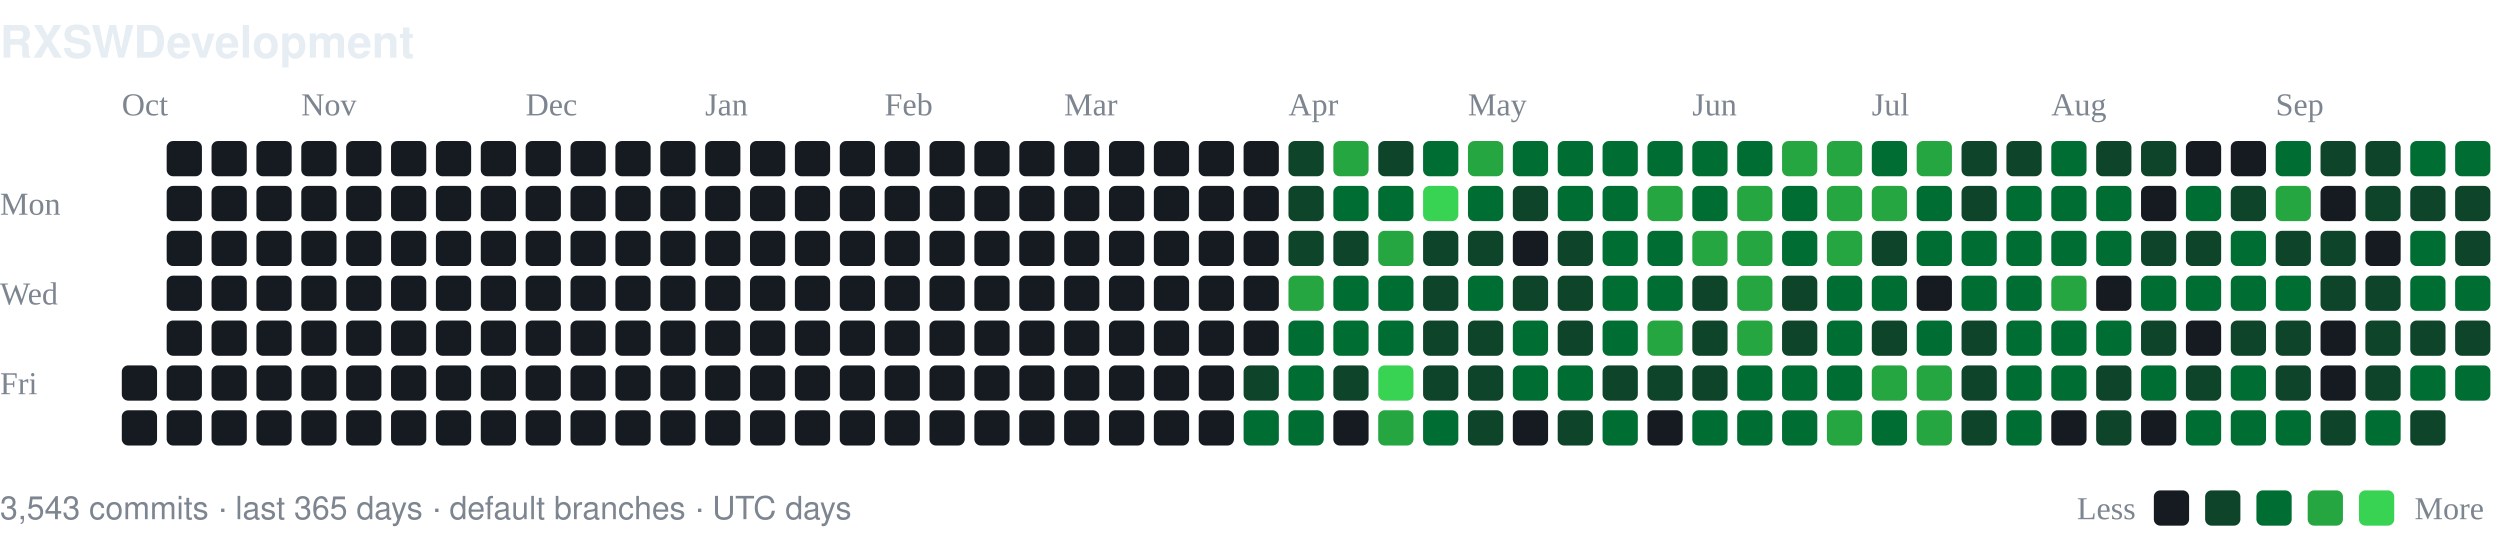
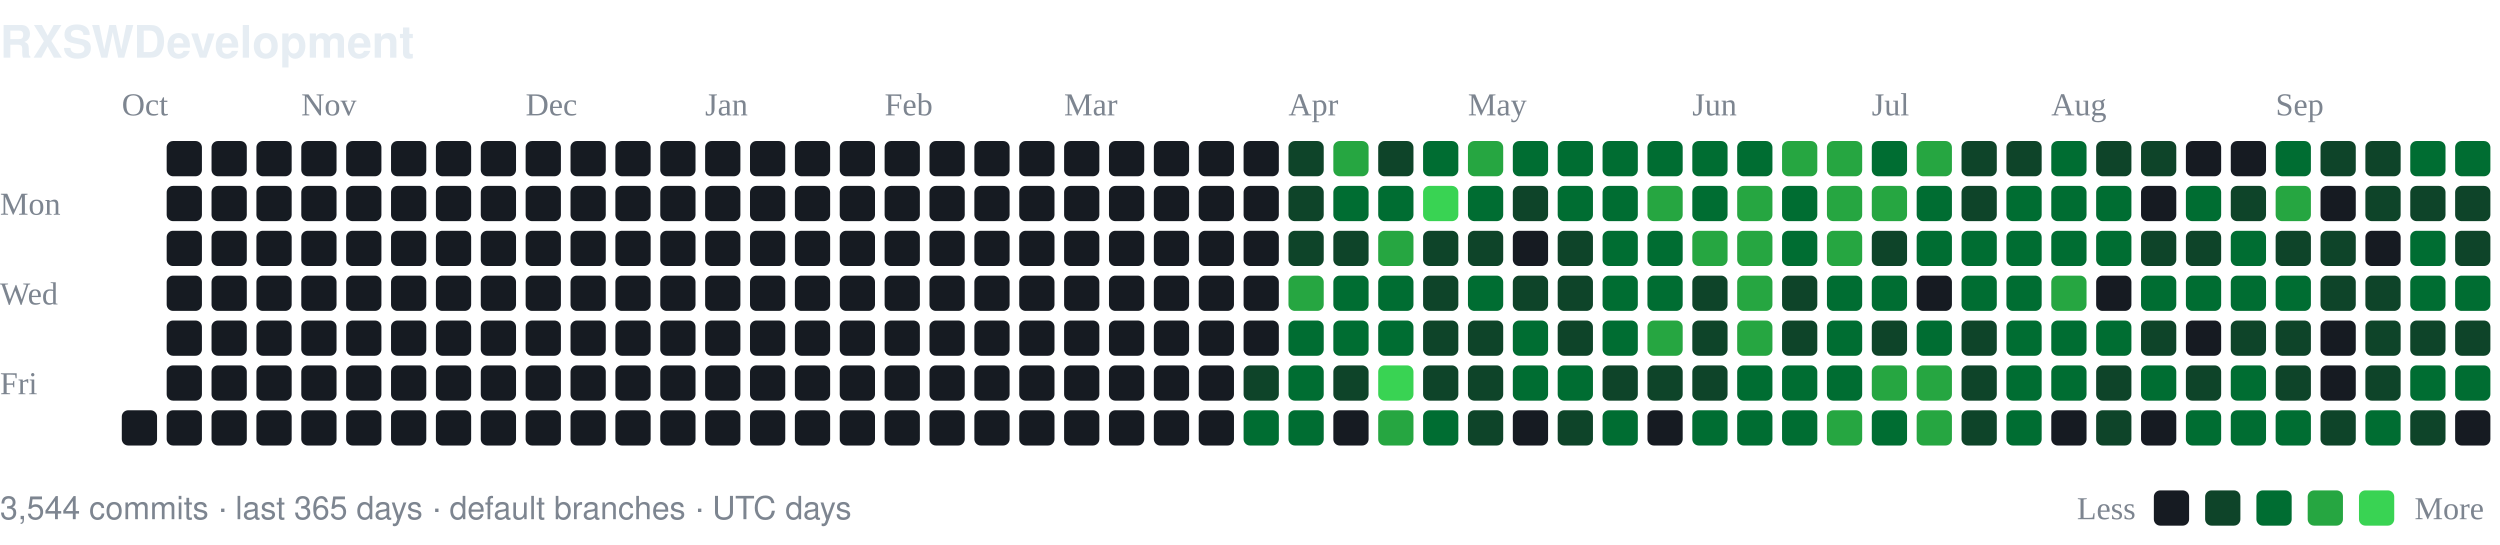
<svg xmlns="http://www.w3.org/2000/svg" width="780" height="170" viewBox="0 0 780 170" role="img">
  <text x="0" y="18" font-size="14" font-weight="600" fill="#e6edf3" font-family="ui-sans-serif,-apple-system,Segoe UI,Helvetica,Arial,sans-serif">RXSWDevelopment</text>
  <text x="0" y="67" font-size="10" fill="#7d8590">Mon</text>
  <text x="0" y="95" font-size="10" fill="#7d8590">Wed</text>
  <text x="0" y="123" font-size="10" fill="#7d8590">Fri</text>
  <text x="38" y="36" font-size="10" fill="#7d8590">Oct</text>
-   <rect x="38" y="114" width="11" height="11" rx="2" fill="#161b22" />
  <rect x="38" y="128" width="11" height="11" rx="2" fill="#161b22" />
  <rect x="52" y="44" width="11" height="11" rx="2" fill="#161b22" />
  <rect x="52" y="58" width="11" height="11" rx="2" fill="#161b22" />
  <rect x="52" y="72" width="11" height="11" rx="2" fill="#161b22" />
  <rect x="52" y="86" width="11" height="11" rx="2" fill="#161b22" />
  <rect x="52" y="100" width="11" height="11" rx="2" fill="#161b22" />
  <rect x="52" y="114" width="11" height="11" rx="2" fill="#161b22" />
  <rect x="52" y="128" width="11" height="11" rx="2" fill="#161b22" />
  <rect x="66" y="44" width="11" height="11" rx="2" fill="#161b22" />
  <rect x="66" y="58" width="11" height="11" rx="2" fill="#161b22" />
  <rect x="66" y="72" width="11" height="11" rx="2" fill="#161b22" />
  <rect x="66" y="86" width="11" height="11" rx="2" fill="#161b22" />
  <rect x="66" y="100" width="11" height="11" rx="2" fill="#161b22" />
  <rect x="66" y="114" width="11" height="11" rx="2" fill="#161b22" />
  <rect x="66" y="128" width="11" height="11" rx="2" fill="#161b22" />
  <rect x="80" y="44" width="11" height="11" rx="2" fill="#161b22" />
  <rect x="80" y="58" width="11" height="11" rx="2" fill="#161b22" />
  <rect x="80" y="72" width="11" height="11" rx="2" fill="#161b22" />
  <rect x="80" y="86" width="11" height="11" rx="2" fill="#161b22" />
  <rect x="80" y="100" width="11" height="11" rx="2" fill="#161b22" />
  <rect x="80" y="114" width="11" height="11" rx="2" fill="#161b22" />
  <rect x="80" y="128" width="11" height="11" rx="2" fill="#161b22" />
  <text x="94" y="36" font-size="10" fill="#7d8590">Nov</text>
  <rect x="94" y="44" width="11" height="11" rx="2" fill="#161b22" />
  <rect x="94" y="58" width="11" height="11" rx="2" fill="#161b22" />
  <rect x="94" y="72" width="11" height="11" rx="2" fill="#161b22" />
  <rect x="94" y="86" width="11" height="11" rx="2" fill="#161b22" />
  <rect x="94" y="100" width="11" height="11" rx="2" fill="#161b22" />
  <rect x="94" y="114" width="11" height="11" rx="2" fill="#161b22" />
  <rect x="94" y="128" width="11" height="11" rx="2" fill="#161b22" />
  <rect x="108" y="44" width="11" height="11" rx="2" fill="#161b22" />
  <rect x="108" y="58" width="11" height="11" rx="2" fill="#161b22" />
  <rect x="108" y="72" width="11" height="11" rx="2" fill="#161b22" />
  <rect x="108" y="86" width="11" height="11" rx="2" fill="#161b22" />
  <rect x="108" y="100" width="11" height="11" rx="2" fill="#161b22" />
  <rect x="108" y="114" width="11" height="11" rx="2" fill="#161b22" />
  <rect x="108" y="128" width="11" height="11" rx="2" fill="#161b22" />
  <rect x="122" y="44" width="11" height="11" rx="2" fill="#161b22" />
  <rect x="122" y="58" width="11" height="11" rx="2" fill="#161b22" />
  <rect x="122" y="72" width="11" height="11" rx="2" fill="#161b22" />
  <rect x="122" y="86" width="11" height="11" rx="2" fill="#161b22" />
  <rect x="122" y="100" width="11" height="11" rx="2" fill="#161b22" />
  <rect x="122" y="114" width="11" height="11" rx="2" fill="#161b22" />
  <rect x="122" y="128" width="11" height="11" rx="2" fill="#161b22" />
  <rect x="136" y="44" width="11" height="11" rx="2" fill="#161b22" />
  <rect x="136" y="58" width="11" height="11" rx="2" fill="#161b22" />
  <rect x="136" y="72" width="11" height="11" rx="2" fill="#161b22" />
  <rect x="136" y="86" width="11" height="11" rx="2" fill="#161b22" />
  <rect x="136" y="100" width="11" height="11" rx="2" fill="#161b22" />
  <rect x="136" y="114" width="11" height="11" rx="2" fill="#161b22" />
  <rect x="136" y="128" width="11" height="11" rx="2" fill="#161b22" />
  <rect x="150" y="44" width="11" height="11" rx="2" fill="#161b22" />
  <rect x="150" y="58" width="11" height="11" rx="2" fill="#161b22" />
  <rect x="150" y="72" width="11" height="11" rx="2" fill="#161b22" />
  <rect x="150" y="86" width="11" height="11" rx="2" fill="#161b22" />
  <rect x="150" y="100" width="11" height="11" rx="2" fill="#161b22" />
  <rect x="150" y="114" width="11" height="11" rx="2" fill="#161b22" />
  <rect x="150" y="128" width="11" height="11" rx="2" fill="#161b22" />
  <text x="164" y="36" font-size="10" fill="#7d8590">Dec</text>
  <rect x="164" y="44" width="11" height="11" rx="2" fill="#161b22" />
  <rect x="164" y="58" width="11" height="11" rx="2" fill="#161b22" />
  <rect x="164" y="72" width="11" height="11" rx="2" fill="#161b22" />
  <rect x="164" y="86" width="11" height="11" rx="2" fill="#161b22" />
  <rect x="164" y="100" width="11" height="11" rx="2" fill="#161b22" />
  <rect x="164" y="114" width="11" height="11" rx="2" fill="#161b22" />
  <rect x="164" y="128" width="11" height="11" rx="2" fill="#161b22" />
  <rect x="178" y="44" width="11" height="11" rx="2" fill="#161b22" />
  <rect x="178" y="58" width="11" height="11" rx="2" fill="#161b22" />
  <rect x="178" y="72" width="11" height="11" rx="2" fill="#161b22" />
  <rect x="178" y="86" width="11" height="11" rx="2" fill="#161b22" />
  <rect x="178" y="100" width="11" height="11" rx="2" fill="#161b22" />
  <rect x="178" y="114" width="11" height="11" rx="2" fill="#161b22" />
  <rect x="178" y="128" width="11" height="11" rx="2" fill="#161b22" />
  <rect x="192" y="44" width="11" height="11" rx="2" fill="#161b22" />
  <rect x="192" y="58" width="11" height="11" rx="2" fill="#161b22" />
  <rect x="192" y="72" width="11" height="11" rx="2" fill="#161b22" />
  <rect x="192" y="86" width="11" height="11" rx="2" fill="#161b22" />
  <rect x="192" y="100" width="11" height="11" rx="2" fill="#161b22" />
  <rect x="192" y="114" width="11" height="11" rx="2" fill="#161b22" />
  <rect x="192" y="128" width="11" height="11" rx="2" fill="#161b22" />
  <rect x="206" y="44" width="11" height="11" rx="2" fill="#161b22" />
  <rect x="206" y="58" width="11" height="11" rx="2" fill="#161b22" />
  <rect x="206" y="72" width="11" height="11" rx="2" fill="#161b22" />
  <rect x="206" y="86" width="11" height="11" rx="2" fill="#161b22" />
  <rect x="206" y="100" width="11" height="11" rx="2" fill="#161b22" />
  <rect x="206" y="114" width="11" height="11" rx="2" fill="#161b22" />
  <rect x="206" y="128" width="11" height="11" rx="2" fill="#161b22" />
  <text x="220" y="36" font-size="10" fill="#7d8590">Jan</text>
  <rect x="220" y="44" width="11" height="11" rx="2" fill="#161b22" />
  <rect x="220" y="58" width="11" height="11" rx="2" fill="#161b22" />
  <rect x="220" y="72" width="11" height="11" rx="2" fill="#161b22" />
  <rect x="220" y="86" width="11" height="11" rx="2" fill="#161b22" />
  <rect x="220" y="100" width="11" height="11" rx="2" fill="#161b22" />
  <rect x="220" y="114" width="11" height="11" rx="2" fill="#161b22" />
  <rect x="220" y="128" width="11" height="11" rx="2" fill="#161b22" />
  <rect x="234" y="44" width="11" height="11" rx="2" fill="#161b22" />
  <rect x="234" y="58" width="11" height="11" rx="2" fill="#161b22" />
  <rect x="234" y="72" width="11" height="11" rx="2" fill="#161b22" />
  <rect x="234" y="86" width="11" height="11" rx="2" fill="#161b22" />
  <rect x="234" y="100" width="11" height="11" rx="2" fill="#161b22" />
  <rect x="234" y="114" width="11" height="11" rx="2" fill="#161b22" />
  <rect x="234" y="128" width="11" height="11" rx="2" fill="#161b22" />
  <rect x="248" y="44" width="11" height="11" rx="2" fill="#161b22" />
  <rect x="248" y="58" width="11" height="11" rx="2" fill="#161b22" />
  <rect x="248" y="72" width="11" height="11" rx="2" fill="#161b22" />
  <rect x="248" y="86" width="11" height="11" rx="2" fill="#161b22" />
  <rect x="248" y="100" width="11" height="11" rx="2" fill="#161b22" />
  <rect x="248" y="114" width="11" height="11" rx="2" fill="#161b22" />
  <rect x="248" y="128" width="11" height="11" rx="2" fill="#161b22" />
  <rect x="262" y="44" width="11" height="11" rx="2" fill="#161b22" />
  <rect x="262" y="58" width="11" height="11" rx="2" fill="#161b22" />
  <rect x="262" y="72" width="11" height="11" rx="2" fill="#161b22" />
  <rect x="262" y="86" width="11" height="11" rx="2" fill="#161b22" />
  <rect x="262" y="100" width="11" height="11" rx="2" fill="#161b22" />
  <rect x="262" y="114" width="11" height="11" rx="2" fill="#161b22" />
  <rect x="262" y="128" width="11" height="11" rx="2" fill="#161b22" />
  <text x="276" y="36" font-size="10" fill="#7d8590">Feb</text>
  <rect x="276" y="44" width="11" height="11" rx="2" fill="#161b22" />
  <rect x="276" y="58" width="11" height="11" rx="2" fill="#161b22" />
  <rect x="276" y="72" width="11" height="11" rx="2" fill="#161b22" />
  <rect x="276" y="86" width="11" height="11" rx="2" fill="#161b22" />
  <rect x="276" y="100" width="11" height="11" rx="2" fill="#161b22" />
  <rect x="276" y="114" width="11" height="11" rx="2" fill="#161b22" />
  <rect x="276" y="128" width="11" height="11" rx="2" fill="#161b22" />
  <rect x="290" y="44" width="11" height="11" rx="2" fill="#161b22" />
  <rect x="290" y="58" width="11" height="11" rx="2" fill="#161b22" />
  <rect x="290" y="72" width="11" height="11" rx="2" fill="#161b22" />
  <rect x="290" y="86" width="11" height="11" rx="2" fill="#161b22" />
  <rect x="290" y="100" width="11" height="11" rx="2" fill="#161b22" />
  <rect x="290" y="114" width="11" height="11" rx="2" fill="#161b22" />
  <rect x="290" y="128" width="11" height="11" rx="2" fill="#161b22" />
  <rect x="304" y="44" width="11" height="11" rx="2" fill="#161b22" />
  <rect x="304" y="58" width="11" height="11" rx="2" fill="#161b22" />
  <rect x="304" y="72" width="11" height="11" rx="2" fill="#161b22" />
  <rect x="304" y="86" width="11" height="11" rx="2" fill="#161b22" />
  <rect x="304" y="100" width="11" height="11" rx="2" fill="#161b22" />
  <rect x="304" y="114" width="11" height="11" rx="2" fill="#161b22" />
  <rect x="304" y="128" width="11" height="11" rx="2" fill="#161b22" />
  <rect x="318" y="44" width="11" height="11" rx="2" fill="#161b22" />
  <rect x="318" y="58" width="11" height="11" rx="2" fill="#161b22" />
  <rect x="318" y="72" width="11" height="11" rx="2" fill="#161b22" />
  <rect x="318" y="86" width="11" height="11" rx="2" fill="#161b22" />
  <rect x="318" y="100" width="11" height="11" rx="2" fill="#161b22" />
  <rect x="318" y="114" width="11" height="11" rx="2" fill="#161b22" />
  <rect x="318" y="128" width="11" height="11" rx="2" fill="#161b22" />
  <text x="332" y="36" font-size="10" fill="#7d8590">Mar</text>
  <rect x="332" y="44" width="11" height="11" rx="2" fill="#161b22" />
  <rect x="332" y="58" width="11" height="11" rx="2" fill="#161b22" />
  <rect x="332" y="72" width="11" height="11" rx="2" fill="#161b22" />
  <rect x="332" y="86" width="11" height="11" rx="2" fill="#161b22" />
  <rect x="332" y="100" width="11" height="11" rx="2" fill="#161b22" />
  <rect x="332" y="114" width="11" height="11" rx="2" fill="#161b22" />
  <rect x="332" y="128" width="11" height="11" rx="2" fill="#161b22" />
  <rect x="346" y="44" width="11" height="11" rx="2" fill="#161b22" />
  <rect x="346" y="58" width="11" height="11" rx="2" fill="#161b22" />
  <rect x="346" y="72" width="11" height="11" rx="2" fill="#161b22" />
  <rect x="346" y="86" width="11" height="11" rx="2" fill="#161b22" />
  <rect x="346" y="100" width="11" height="11" rx="2" fill="#161b22" />
  <rect x="346" y="114" width="11" height="11" rx="2" fill="#161b22" />
  <rect x="346" y="128" width="11" height="11" rx="2" fill="#161b22" />
  <rect x="360" y="44" width="11" height="11" rx="2" fill="#161b22" />
  <rect x="360" y="58" width="11" height="11" rx="2" fill="#161b22" />
  <rect x="360" y="72" width="11" height="11" rx="2" fill="#161b22" />
  <rect x="360" y="86" width="11" height="11" rx="2" fill="#161b22" />
  <rect x="360" y="100" width="11" height="11" rx="2" fill="#161b22" />
  <rect x="360" y="114" width="11" height="11" rx="2" fill="#161b22" />
  <rect x="360" y="128" width="11" height="11" rx="2" fill="#161b22" />
  <rect x="374" y="44" width="11" height="11" rx="2" fill="#161b22" />
  <rect x="374" y="58" width="11" height="11" rx="2" fill="#161b22" />
  <rect x="374" y="72" width="11" height="11" rx="2" fill="#161b22" />
  <rect x="374" y="86" width="11" height="11" rx="2" fill="#161b22" />
  <rect x="374" y="100" width="11" height="11" rx="2" fill="#161b22" />
  <rect x="374" y="114" width="11" height="11" rx="2" fill="#161b22" />
  <rect x="374" y="128" width="11" height="11" rx="2" fill="#161b22" />
  <rect x="388" y="44" width="11" height="11" rx="2" fill="#161b22" />
  <rect x="388" y="58" width="11" height="11" rx="2" fill="#161b22" />
  <rect x="388" y="72" width="11" height="11" rx="2" fill="#161b22" />
  <rect x="388" y="86" width="11" height="11" rx="2" fill="#161b22" />
  <rect x="388" y="100" width="11" height="11" rx="2" fill="#161b22" />
  <rect x="388" y="114" width="11" height="11" rx="2" fill="#0e4429" />
  <rect x="388" y="128" width="11" height="11" rx="2" fill="#006d32" />
  <text x="402" y="36" font-size="10" fill="#7d8590">Apr</text>
  <rect x="402" y="44" width="11" height="11" rx="2" fill="#0e4429" />
  <rect x="402" y="58" width="11" height="11" rx="2" fill="#0e4429" />
  <rect x="402" y="72" width="11" height="11" rx="2" fill="#0e4429" />
  <rect x="402" y="86" width="11" height="11" rx="2" fill="#26a641" />
  <rect x="402" y="100" width="11" height="11" rx="2" fill="#006d32" />
  <rect x="402" y="114" width="11" height="11" rx="2" fill="#006d32" />
  <rect x="402" y="128" width="11" height="11" rx="2" fill="#006d32" />
  <rect x="416" y="44" width="11" height="11" rx="2" fill="#26a641" />
  <rect x="416" y="58" width="11" height="11" rx="2" fill="#006d32" />
  <rect x="416" y="72" width="11" height="11" rx="2" fill="#0e4429" />
  <rect x="416" y="86" width="11" height="11" rx="2" fill="#006d32" />
  <rect x="416" y="100" width="11" height="11" rx="2" fill="#006d32" />
  <rect x="416" y="114" width="11" height="11" rx="2" fill="#0e4429" />
  <rect x="416" y="128" width="11" height="11" rx="2" fill="#161b22" />
  <rect x="430" y="44" width="11" height="11" rx="2" fill="#0e4429" />
  <rect x="430" y="58" width="11" height="11" rx="2" fill="#006d32" />
  <rect x="430" y="72" width="11" height="11" rx="2" fill="#26a641" />
  <rect x="430" y="86" width="11" height="11" rx="2" fill="#006d32" />
  <rect x="430" y="100" width="11" height="11" rx="2" fill="#006d32" />
  <rect x="430" y="114" width="11" height="11" rx="2" fill="#39d353" />
  <rect x="430" y="128" width="11" height="11" rx="2" fill="#26a641" />
  <rect x="444" y="44" width="11" height="11" rx="2" fill="#006d32" />
  <rect x="444" y="58" width="11" height="11" rx="2" fill="#39d353" />
  <rect x="444" y="72" width="11" height="11" rx="2" fill="#0e4429" />
  <rect x="444" y="86" width="11" height="11" rx="2" fill="#0e4429" />
  <rect x="444" y="100" width="11" height="11" rx="2" fill="#0e4429" />
  <rect x="444" y="114" width="11" height="11" rx="2" fill="#0e4429" />
  <rect x="444" y="128" width="11" height="11" rx="2" fill="#006d32" />
  <text x="458" y="36" font-size="10" fill="#7d8590">May</text>
  <rect x="458" y="44" width="11" height="11" rx="2" fill="#26a641" />
  <rect x="458" y="58" width="11" height="11" rx="2" fill="#006d32" />
  <rect x="458" y="72" width="11" height="11" rx="2" fill="#0e4429" />
  <rect x="458" y="86" width="11" height="11" rx="2" fill="#006d32" />
  <rect x="458" y="100" width="11" height="11" rx="2" fill="#0e4429" />
  <rect x="458" y="114" width="11" height="11" rx="2" fill="#0e4429" />
  <rect x="458" y="128" width="11" height="11" rx="2" fill="#0e4429" />
  <rect x="472" y="44" width="11" height="11" rx="2" fill="#006d32" />
  <rect x="472" y="58" width="11" height="11" rx="2" fill="#0e4429" />
  <rect x="472" y="72" width="11" height="11" rx="2" fill="#161b22" />
  <rect x="472" y="86" width="11" height="11" rx="2" fill="#0e4429" />
  <rect x="472" y="100" width="11" height="11" rx="2" fill="#006d32" />
  <rect x="472" y="114" width="11" height="11" rx="2" fill="#006d32" />
  <rect x="472" y="128" width="11" height="11" rx="2" fill="#161b22" />
  <rect x="486" y="44" width="11" height="11" rx="2" fill="#006d32" />
  <rect x="486" y="58" width="11" height="11" rx="2" fill="#006d32" />
  <rect x="486" y="72" width="11" height="11" rx="2" fill="#0e4429" />
  <rect x="486" y="86" width="11" height="11" rx="2" fill="#0e4429" />
  <rect x="486" y="100" width="11" height="11" rx="2" fill="#0e4429" />
  <rect x="486" y="114" width="11" height="11" rx="2" fill="#006d32" />
  <rect x="486" y="128" width="11" height="11" rx="2" fill="#0e4429" />
  <rect x="500" y="44" width="11" height="11" rx="2" fill="#006d32" />
  <rect x="500" y="58" width="11" height="11" rx="2" fill="#006d32" />
  <rect x="500" y="72" width="11" height="11" rx="2" fill="#006d32" />
  <rect x="500" y="86" width="11" height="11" rx="2" fill="#006d32" />
  <rect x="500" y="100" width="11" height="11" rx="2" fill="#006d32" />
  <rect x="500" y="114" width="11" height="11" rx="2" fill="#0e4429" />
  <rect x="500" y="128" width="11" height="11" rx="2" fill="#006d32" />
  <rect x="514" y="44" width="11" height="11" rx="2" fill="#006d32" />
  <rect x="514" y="58" width="11" height="11" rx="2" fill="#26a641" />
  <rect x="514" y="72" width="11" height="11" rx="2" fill="#006d32" />
  <rect x="514" y="86" width="11" height="11" rx="2" fill="#006d32" />
  <rect x="514" y="100" width="11" height="11" rx="2" fill="#26a641" />
  <rect x="514" y="114" width="11" height="11" rx="2" fill="#0e4429" />
  <rect x="514" y="128" width="11" height="11" rx="2" fill="#161b22" />
  <text x="528" y="36" font-size="10" fill="#7d8590">Jun</text>
  <rect x="528" y="44" width="11" height="11" rx="2" fill="#006d32" />
  <rect x="528" y="58" width="11" height="11" rx="2" fill="#006d32" />
  <rect x="528" y="72" width="11" height="11" rx="2" fill="#26a641" />
  <rect x="528" y="86" width="11" height="11" rx="2" fill="#0e4429" />
  <rect x="528" y="100" width="11" height="11" rx="2" fill="#0e4429" />
  <rect x="528" y="114" width="11" height="11" rx="2" fill="#0e4429" />
  <rect x="528" y="128" width="11" height="11" rx="2" fill="#006d32" />
  <rect x="542" y="44" width="11" height="11" rx="2" fill="#006d32" />
  <rect x="542" y="58" width="11" height="11" rx="2" fill="#26a641" />
  <rect x="542" y="72" width="11" height="11" rx="2" fill="#26a641" />
  <rect x="542" y="86" width="11" height="11" rx="2" fill="#26a641" />
  <rect x="542" y="100" width="11" height="11" rx="2" fill="#26a641" />
  <rect x="542" y="114" width="11" height="11" rx="2" fill="#006d32" />
  <rect x="542" y="128" width="11" height="11" rx="2" fill="#006d32" />
  <rect x="556" y="44" width="11" height="11" rx="2" fill="#26a641" />
  <rect x="556" y="58" width="11" height="11" rx="2" fill="#006d32" />
  <rect x="556" y="72" width="11" height="11" rx="2" fill="#006d32" />
  <rect x="556" y="86" width="11" height="11" rx="2" fill="#0e4429" />
  <rect x="556" y="100" width="11" height="11" rx="2" fill="#0e4429" />
  <rect x="556" y="114" width="11" height="11" rx="2" fill="#006d32" />
  <rect x="556" y="128" width="11" height="11" rx="2" fill="#006d32" />
  <rect x="570" y="44" width="11" height="11" rx="2" fill="#26a641" />
  <rect x="570" y="58" width="11" height="11" rx="2" fill="#26a641" />
  <rect x="570" y="72" width="11" height="11" rx="2" fill="#26a641" />
  <rect x="570" y="86" width="11" height="11" rx="2" fill="#006d32" />
  <rect x="570" y="100" width="11" height="11" rx="2" fill="#006d32" />
  <rect x="570" y="114" width="11" height="11" rx="2" fill="#006d32" />
  <rect x="570" y="128" width="11" height="11" rx="2" fill="#26a641" />
  <text x="584" y="36" font-size="10" fill="#7d8590">Jul</text>
  <rect x="584" y="44" width="11" height="11" rx="2" fill="#006d32" />
  <rect x="584" y="58" width="11" height="11" rx="2" fill="#26a641" />
  <rect x="584" y="72" width="11" height="11" rx="2" fill="#0e4429" />
  <rect x="584" y="86" width="11" height="11" rx="2" fill="#006d32" />
  <rect x="584" y="100" width="11" height="11" rx="2" fill="#0e4429" />
  <rect x="584" y="114" width="11" height="11" rx="2" fill="#26a641" />
  <rect x="584" y="128" width="11" height="11" rx="2" fill="#006d32" />
  <rect x="598" y="44" width="11" height="11" rx="2" fill="#26a641" />
  <rect x="598" y="58" width="11" height="11" rx="2" fill="#006d32" />
  <rect x="598" y="72" width="11" height="11" rx="2" fill="#006d32" />
  <rect x="598" y="86" width="11" height="11" rx="2" fill="#161b22" />
  <rect x="598" y="100" width="11" height="11" rx="2" fill="#006d32" />
  <rect x="598" y="114" width="11" height="11" rx="2" fill="#26a641" />
  <rect x="598" y="128" width="11" height="11" rx="2" fill="#26a641" />
  <rect x="612" y="44" width="11" height="11" rx="2" fill="#0e4429" />
  <rect x="612" y="58" width="11" height="11" rx="2" fill="#0e4429" />
  <rect x="612" y="72" width="11" height="11" rx="2" fill="#006d32" />
  <rect x="612" y="86" width="11" height="11" rx="2" fill="#006d32" />
  <rect x="612" y="100" width="11" height="11" rx="2" fill="#0e4429" />
  <rect x="612" y="114" width="11" height="11" rx="2" fill="#0e4429" />
  <rect x="612" y="128" width="11" height="11" rx="2" fill="#0e4429" />
  <rect x="626" y="44" width="11" height="11" rx="2" fill="#0e4429" />
  <rect x="626" y="58" width="11" height="11" rx="2" fill="#006d32" />
  <rect x="626" y="72" width="11" height="11" rx="2" fill="#006d32" />
  <rect x="626" y="86" width="11" height="11" rx="2" fill="#006d32" />
  <rect x="626" y="100" width="11" height="11" rx="2" fill="#006d32" />
  <rect x="626" y="114" width="11" height="11" rx="2" fill="#006d32" />
  <rect x="626" y="128" width="11" height="11" rx="2" fill="#006d32" />
  <text x="640" y="36" font-size="10" fill="#7d8590">Aug</text>
  <rect x="640" y="44" width="11" height="11" rx="2" fill="#006d32" />
  <rect x="640" y="58" width="11" height="11" rx="2" fill="#006d32" />
  <rect x="640" y="72" width="11" height="11" rx="2" fill="#006d32" />
  <rect x="640" y="86" width="11" height="11" rx="2" fill="#26a641" />
  <rect x="640" y="100" width="11" height="11" rx="2" fill="#006d32" />
  <rect x="640" y="114" width="11" height="11" rx="2" fill="#006d32" />
  <rect x="640" y="128" width="11" height="11" rx="2" fill="#161b22" />
  <rect x="654" y="44" width="11" height="11" rx="2" fill="#0e4429" />
  <rect x="654" y="58" width="11" height="11" rx="2" fill="#006d32" />
  <rect x="654" y="72" width="11" height="11" rx="2" fill="#006d32" />
  <rect x="654" y="86" width="11" height="11" rx="2" fill="#161b22" />
  <rect x="654" y="100" width="11" height="11" rx="2" fill="#006d32" />
  <rect x="654" y="114" width="11" height="11" rx="2" fill="#0e4429" />
  <rect x="654" y="128" width="11" height="11" rx="2" fill="#0e4429" />
  <rect x="668" y="44" width="11" height="11" rx="2" fill="#0e4429" />
  <rect x="668" y="58" width="11" height="11" rx="2" fill="#161b22" />
  <rect x="668" y="72" width="11" height="11" rx="2" fill="#0e4429" />
  <rect x="668" y="86" width="11" height="11" rx="2" fill="#006d32" />
  <rect x="668" y="100" width="11" height="11" rx="2" fill="#0e4429" />
  <rect x="668" y="114" width="11" height="11" rx="2" fill="#006d32" />
  <rect x="668" y="128" width="11" height="11" rx="2" fill="#161b22" />
  <rect x="682" y="44" width="11" height="11" rx="2" fill="#161b22" />
  <rect x="682" y="58" width="11" height="11" rx="2" fill="#006d32" />
  <rect x="682" y="72" width="11" height="11" rx="2" fill="#0e4429" />
  <rect x="682" y="86" width="11" height="11" rx="2" fill="#006d32" />
  <rect x="682" y="100" width="11" height="11" rx="2" fill="#161b22" />
  <rect x="682" y="114" width="11" height="11" rx="2" fill="#0e4429" />
  <rect x="682" y="128" width="11" height="11" rx="2" fill="#006d32" />
  <rect x="696" y="44" width="11" height="11" rx="2" fill="#161b22" />
  <rect x="696" y="58" width="11" height="11" rx="2" fill="#0e4429" />
  <rect x="696" y="72" width="11" height="11" rx="2" fill="#006d32" />
  <rect x="696" y="86" width="11" height="11" rx="2" fill="#006d32" />
  <rect x="696" y="100" width="11" height="11" rx="2" fill="#0e4429" />
  <rect x="696" y="114" width="11" height="11" rx="2" fill="#006d32" />
  <rect x="696" y="128" width="11" height="11" rx="2" fill="#006d32" />
  <text x="710" y="36" font-size="10" fill="#7d8590">Sep</text>
  <rect x="710" y="44" width="11" height="11" rx="2" fill="#006d32" />
  <rect x="710" y="58" width="11" height="11" rx="2" fill="#26a641" />
  <rect x="710" y="72" width="11" height="11" rx="2" fill="#0e4429" />
  <rect x="710" y="86" width="11" height="11" rx="2" fill="#006d32" />
  <rect x="710" y="100" width="11" height="11" rx="2" fill="#0e4429" />
  <rect x="710" y="114" width="11" height="11" rx="2" fill="#0e4429" />
  <rect x="710" y="128" width="11" height="11" rx="2" fill="#006d32" />
  <rect x="724" y="44" width="11" height="11" rx="2" fill="#0e4429" />
  <rect x="724" y="58" width="11" height="11" rx="2" fill="#161b22" />
  <rect x="724" y="72" width="11" height="11" rx="2" fill="#0e4429" />
  <rect x="724" y="86" width="11" height="11" rx="2" fill="#0e4429" />
  <rect x="724" y="100" width="11" height="11" rx="2" fill="#161b22" />
  <rect x="724" y="114" width="11" height="11" rx="2" fill="#161b22" />
  <rect x="724" y="128" width="11" height="11" rx="2" fill="#0e4429" />
  <rect x="738" y="44" width="11" height="11" rx="2" fill="#0e4429" />
  <rect x="738" y="58" width="11" height="11" rx="2" fill="#0e4429" />
  <rect x="738" y="72" width="11" height="11" rx="2" fill="#161b22" />
  <rect x="738" y="86" width="11" height="11" rx="2" fill="#0e4429" />
  <rect x="738" y="100" width="11" height="11" rx="2" fill="#0e4429" />
  <rect x="738" y="114" width="11" height="11" rx="2" fill="#0e4429" />
  <rect x="738" y="128" width="11" height="11" rx="2" fill="#006d32" />
  <rect x="752" y="44" width="11" height="11" rx="2" fill="#006d32" />
  <rect x="752" y="58" width="11" height="11" rx="2" fill="#0e4429" />
  <rect x="752" y="72" width="11" height="11" rx="2" fill="#006d32" />
  <rect x="752" y="86" width="11" height="11" rx="2" fill="#006d32" />
  <rect x="752" y="100" width="11" height="11" rx="2" fill="#0e4429" />
  <rect x="752" y="114" width="11" height="11" rx="2" fill="#006d32" />
  <rect x="752" y="128" width="11" height="11" rx="2" fill="#0e4429" />
  <rect x="766" y="44" width="11" height="11" rx="2" fill="#006d32" />
  <rect x="766" y="58" width="11" height="11" rx="2" fill="#0e4429" />
  <rect x="766" y="72" width="11" height="11" rx="2" fill="#0e4429" />
  <rect x="766" y="86" width="11" height="11" rx="2" fill="#006d32" />
  <rect x="766" y="100" width="11" height="11" rx="2" fill="#0e4429" />
  <rect x="766" y="114" width="11" height="11" rx="2" fill="#006d32" />
+   <rect x="766" y="128" width="11" height="11" rx="2" fill="#161b22" />
  <text x="648" y="162" font-size="10" fill="#7d8590">Less</text>
  <rect x="672" y="153" width="11" height="11" rx="2" fill="#161b22" />
  <rect x="688" y="153" width="11" height="11" rx="2" fill="#0e4429" />
  <rect x="704" y="153" width="11" height="11" rx="2" fill="#006d32" />
  <rect x="720" y="153" width="11" height="11" rx="2" fill="#26a641" />
  <rect x="736" y="153" width="11" height="11" rx="2" fill="#39d353" />
  <text x="775" y="162" font-size="10" fill="#7d8590" text-anchor="end">More</text>
-   <text x="0" y="162" font-size="10" fill="#7d8590" font-family="ui-sans-serif,-apple-system,Segoe UI,Helvetica,Arial,sans-serif">3,543 commits · last 365 days · default branches · UTC days</text>
+   <text x="0" y="162" font-size="10" fill="#7d8590" font-family="ui-sans-serif,-apple-system,Segoe UI,Helvetica,Arial,sans-serif">3,544 commits · last 365 days · default branches · UTC days</text>
</svg>
